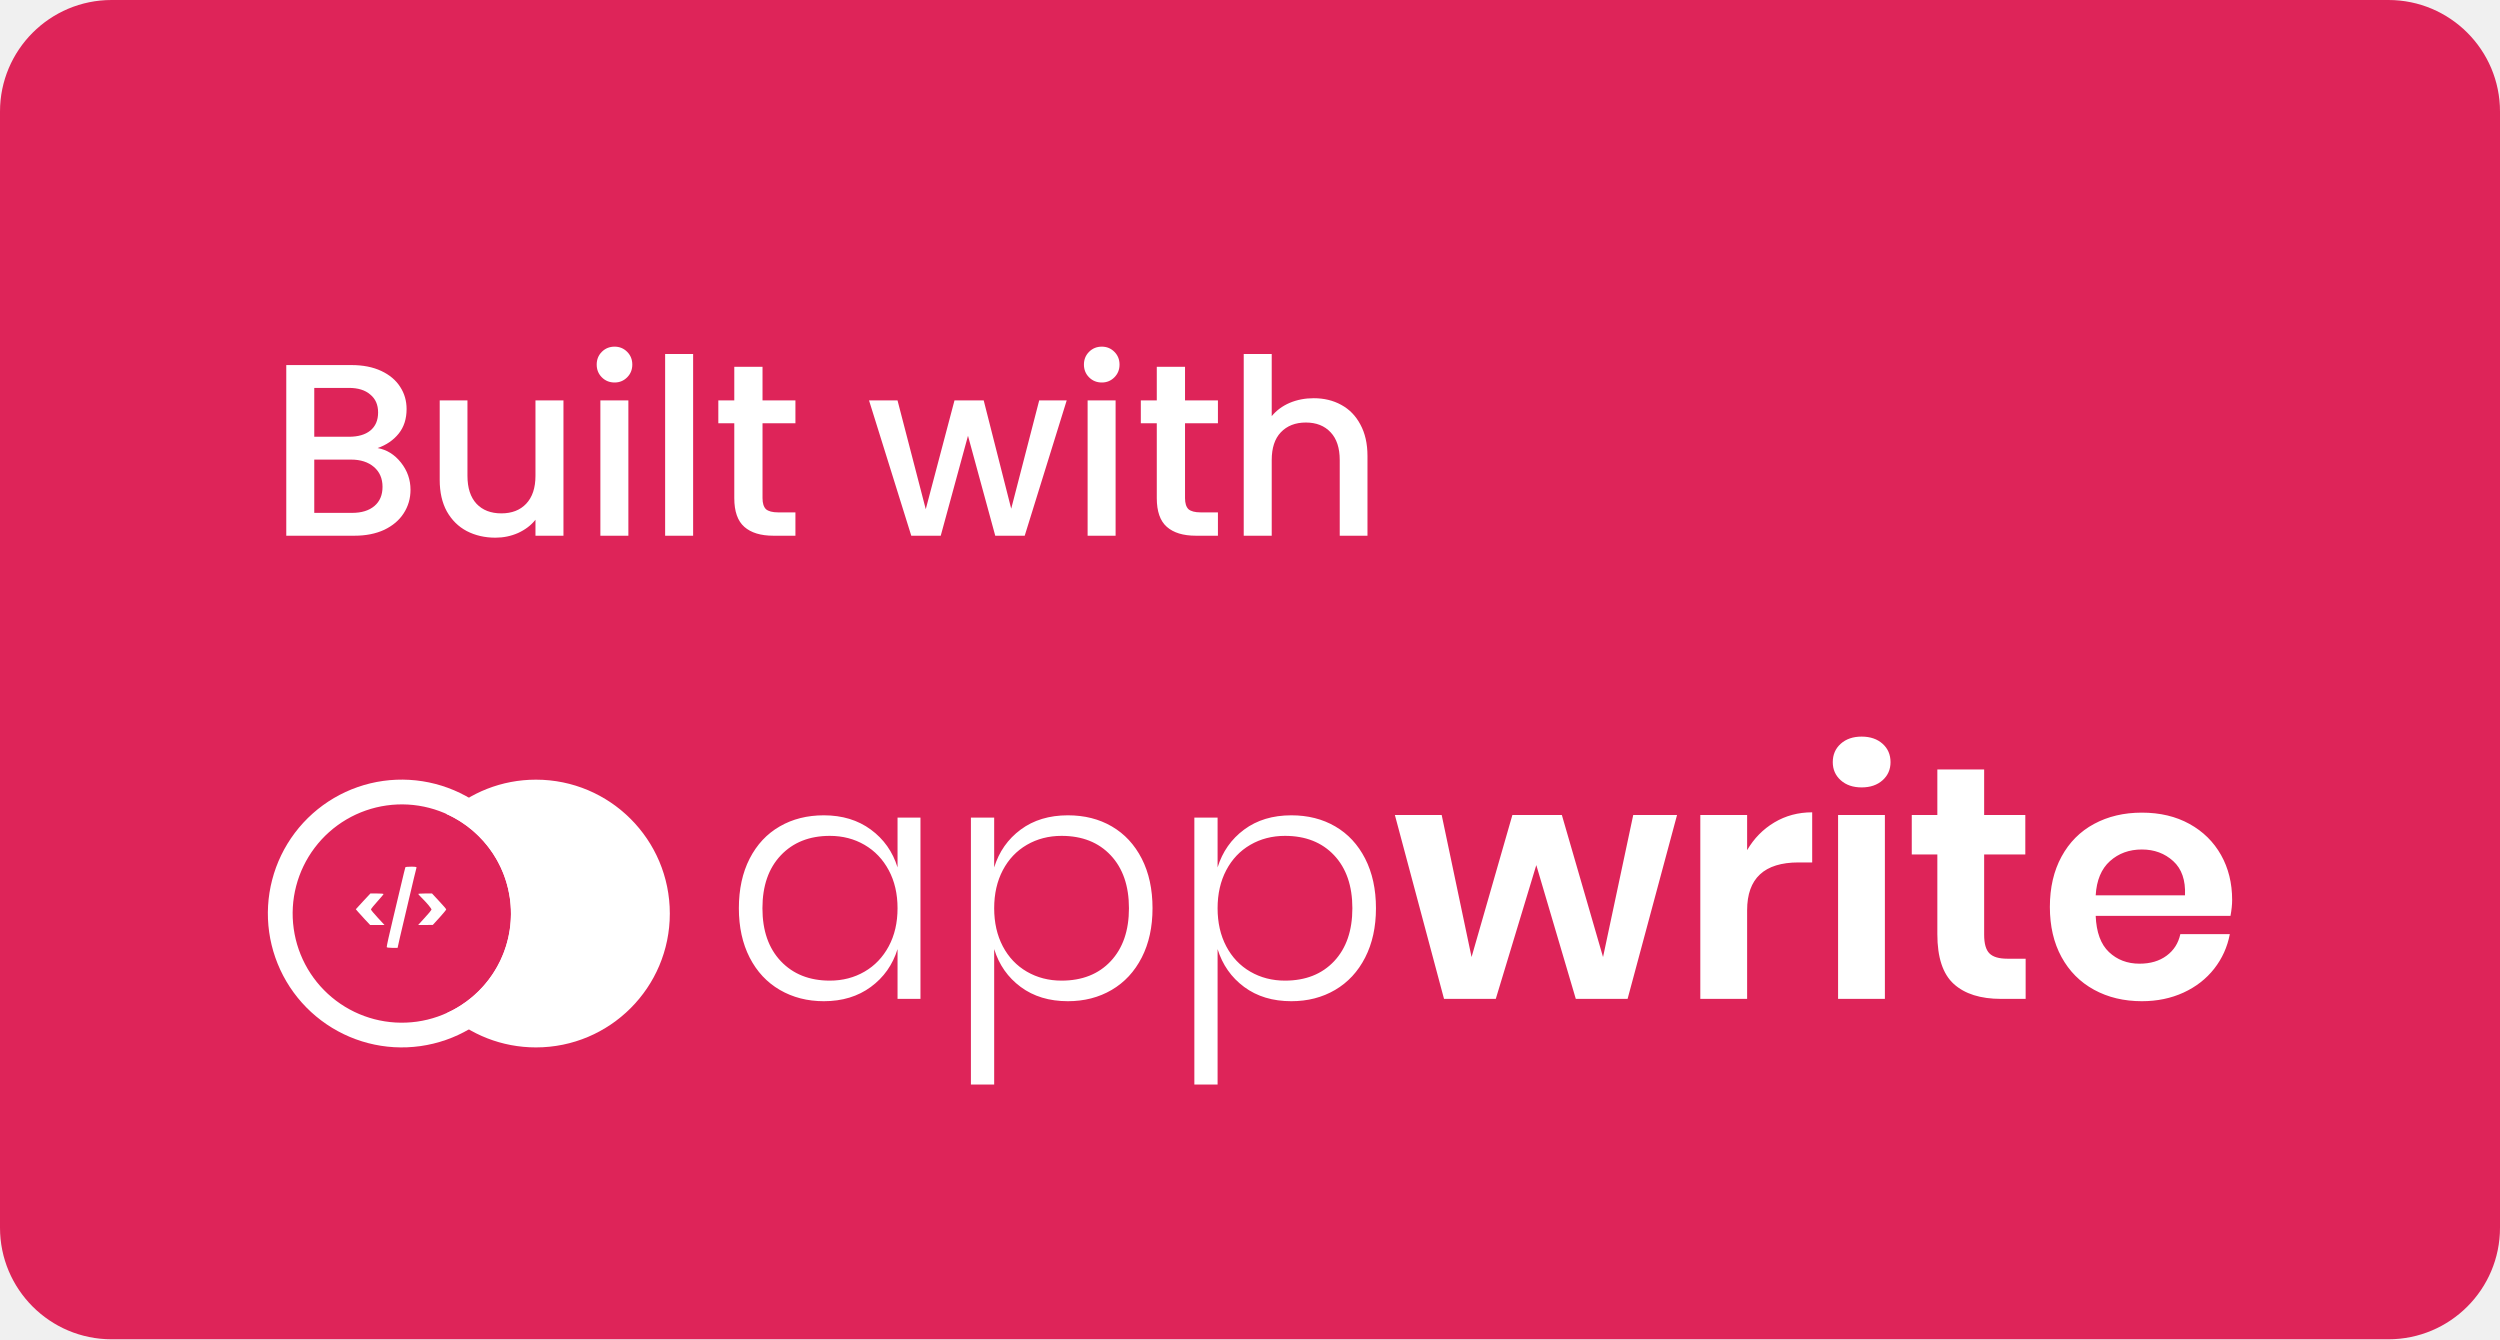
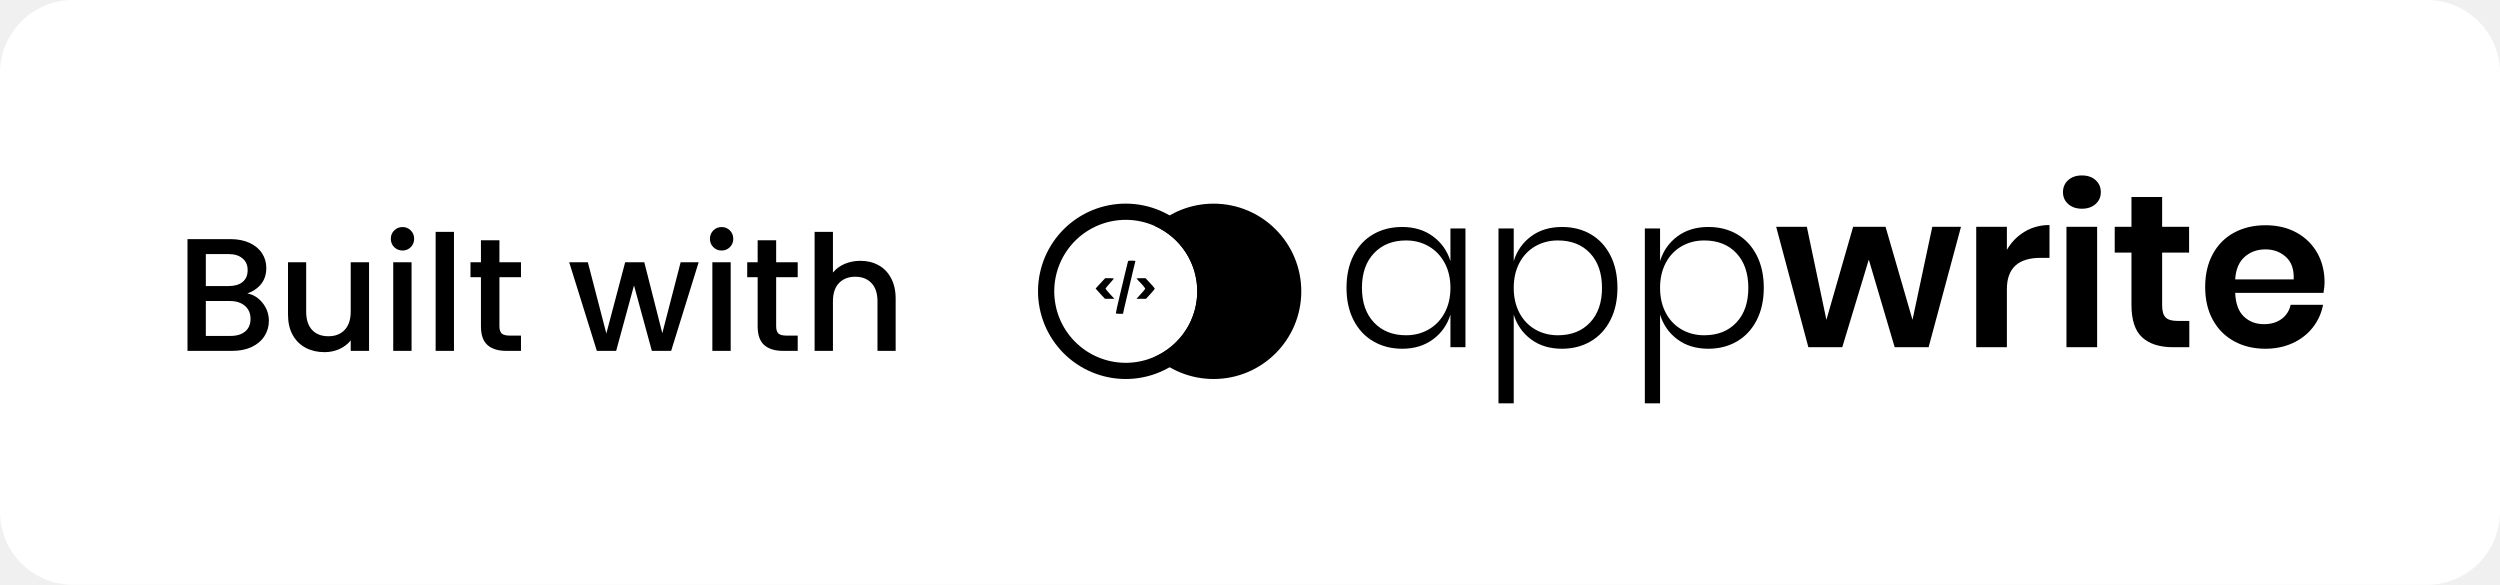
- <svg xmlns="http://www.w3.org/2000/svg" width="1120" height="600" viewBox="0 0 112 60" fill="none">
-   <rect width="112" height="60" rx="5" fill="#DE2459" />
-   <path d="M16.917 20.073C17.328 20.146 17.676 20.363 17.962 20.722C18.248 21.081 18.391 21.488 18.391 21.943C18.391 22.332 18.288 22.684 18.083 22.999C17.885 23.307 17.595 23.553 17.214 23.736C16.833 23.912 16.389 24 15.883 24H12.825V16.355H15.74C16.261 16.355 16.708 16.443 17.082 16.619C17.456 16.795 17.738 17.033 17.929 17.334C18.12 17.627 18.215 17.957 18.215 18.324C18.215 18.764 18.098 19.131 17.863 19.424C17.628 19.717 17.313 19.934 16.917 20.073ZM14.079 19.567H15.63C16.041 19.567 16.36 19.475 16.587 19.292C16.822 19.101 16.939 18.83 16.939 18.478C16.939 18.133 16.822 17.866 16.587 17.675C16.36 17.477 16.041 17.378 15.63 17.378H14.079V19.567ZM15.773 22.977C16.198 22.977 16.532 22.874 16.774 22.669C17.016 22.464 17.137 22.178 17.137 21.811C17.137 21.437 17.009 21.14 16.752 20.92C16.495 20.7 16.154 20.59 15.729 20.59H14.079V22.977H15.773ZM25.243 17.939V24H23.989V23.285C23.791 23.534 23.53 23.732 23.208 23.879C22.892 24.018 22.555 24.088 22.196 24.088C21.719 24.088 21.29 23.989 20.909 23.791C20.535 23.593 20.238 23.3 20.018 22.911C19.805 22.522 19.699 22.053 19.699 21.503V17.939H20.942V21.316C20.942 21.859 21.077 22.277 21.349 22.57C21.62 22.856 21.99 22.999 22.46 22.999C22.929 22.999 23.299 22.856 23.571 22.57C23.849 22.277 23.989 21.859 23.989 21.316V17.939H25.243ZM27.535 17.136C27.308 17.136 27.117 17.059 26.963 16.905C26.809 16.751 26.732 16.56 26.732 16.333C26.732 16.106 26.809 15.915 26.963 15.761C27.117 15.607 27.308 15.53 27.535 15.53C27.755 15.53 27.942 15.607 28.096 15.761C28.25 15.915 28.327 16.106 28.327 16.333C28.327 16.56 28.25 16.751 28.096 16.905C27.942 17.059 27.755 17.136 27.535 17.136ZM28.151 17.939V24H26.897V17.939H28.151ZM31.052 15.86V24H29.798V15.86H31.052ZM34.161 18.962V22.317C34.161 22.544 34.212 22.709 34.315 22.812C34.425 22.907 34.608 22.955 34.865 22.955H35.635V24H34.645C34.08 24 33.648 23.868 33.347 23.604C33.046 23.34 32.896 22.911 32.896 22.317V18.962H32.181V17.939H32.896V16.432H34.161V17.939H35.635V18.962H34.161ZM47.788 17.939L45.907 24H44.587L43.366 19.523L42.145 24H40.825L38.933 17.939H40.209L41.474 22.812L42.761 17.939H44.07L45.302 22.79L46.556 17.939H47.788ZM49.363 17.136C49.136 17.136 48.945 17.059 48.791 16.905C48.637 16.751 48.56 16.56 48.56 16.333C48.56 16.106 48.637 15.915 48.791 15.761C48.945 15.607 49.136 15.53 49.363 15.53C49.583 15.53 49.77 15.607 49.924 15.761C50.078 15.915 50.155 16.106 50.155 16.333C50.155 16.56 50.078 16.751 49.924 16.905C49.77 17.059 49.583 17.136 49.363 17.136ZM49.979 17.939V24H48.725V17.939H49.979ZM53.089 18.962V22.317C53.089 22.544 53.14 22.709 53.243 22.812C53.353 22.907 53.536 22.955 53.793 22.955H54.563V24H53.573C53.008 24 52.575 23.868 52.275 23.604C51.974 23.34 51.824 22.911 51.824 22.317V18.962H51.109V17.939H51.824V16.432H53.089V17.939H54.563V18.962H53.089ZM58.854 17.84C59.316 17.84 59.726 17.939 60.086 18.137C60.452 18.335 60.738 18.628 60.944 19.017C61.156 19.406 61.263 19.875 61.263 20.425V24H60.02V20.612C60.02 20.069 59.884 19.655 59.613 19.369C59.341 19.076 58.971 18.929 58.502 18.929C58.032 18.929 57.658 19.076 57.38 19.369C57.108 19.655 56.973 20.069 56.973 20.612V24H55.719V15.86H56.973V18.643C57.185 18.386 57.453 18.188 57.776 18.049C58.106 17.91 58.465 17.84 58.854 17.84Z" fill="white" />
-   <path d="M36.909 36.526C37.732 36.526 38.433 36.739 39.013 37.165C39.593 37.591 39.992 38.156 40.21 38.86V36.629H41.237V44.75H40.21V42.519C39.992 43.223 39.593 43.789 39.013 44.215C38.433 44.641 37.732 44.854 36.909 44.854C36.175 44.854 35.518 44.686 34.938 44.349C34.358 44.012 33.907 43.528 33.584 42.898C33.262 42.268 33.101 41.532 33.101 40.689C33.101 39.837 33.262 39.096 33.584 38.466C33.907 37.837 34.355 37.356 34.931 37.024C35.505 36.691 36.165 36.526 36.909 36.526ZM37.176 37.447C36.264 37.447 35.533 37.737 34.982 38.317C34.432 38.897 34.157 39.688 34.157 40.689C34.157 41.691 34.432 42.481 34.982 43.062C35.533 43.642 36.264 43.932 37.176 43.932C37.751 43.932 38.269 43.798 38.73 43.53C39.191 43.263 39.553 42.883 39.816 42.393C40.079 41.902 40.21 41.334 40.21 40.689C40.21 40.045 40.079 39.477 39.816 38.987C39.553 38.496 39.191 38.117 38.73 37.849C38.269 37.581 37.751 37.447 37.176 37.447ZM47.84 36.526C48.584 36.526 49.24 36.691 49.811 37.024C50.381 37.356 50.827 37.837 51.15 38.466C51.472 39.096 51.633 39.837 51.633 40.689C51.633 41.532 51.472 42.268 51.15 42.898C50.827 43.528 50.379 44.012 49.803 44.349C49.228 44.686 48.574 44.854 47.84 44.854C47.007 44.854 46.303 44.641 45.728 44.215C45.153 43.789 44.756 43.223 44.539 42.519V48.587H43.497V36.629H44.539V38.86C44.756 38.156 45.153 37.591 45.728 37.165C46.303 36.739 47.007 36.526 47.84 36.526ZM47.558 37.447C46.983 37.447 46.464 37.581 46.003 37.849C45.542 38.117 45.183 38.496 44.925 38.987C44.668 39.477 44.539 40.045 44.539 40.689C44.539 41.334 44.668 41.902 44.925 42.393C45.183 42.883 45.542 43.263 46.003 43.53C46.464 43.798 46.983 43.932 47.558 43.932C48.48 43.932 49.214 43.642 49.759 43.062C50.304 42.481 50.577 41.691 50.577 40.689C50.577 39.688 50.304 38.897 49.759 38.317C49.214 37.737 48.48 37.447 47.558 37.447ZM57.85 36.526C58.593 36.526 59.25 36.691 59.82 37.024C60.391 37.356 60.837 37.837 61.159 38.466C61.481 39.096 61.643 39.837 61.643 40.689C61.643 41.532 61.481 42.268 61.159 42.898C60.837 43.528 60.388 44.012 59.813 44.349C59.238 44.686 58.583 44.854 57.85 44.854C57.017 44.854 56.313 44.641 55.738 44.215C55.163 43.789 54.766 43.223 54.548 42.519V48.587H53.507V36.629H54.548V38.86C54.766 38.156 55.163 37.591 55.738 37.165C56.313 36.739 57.017 36.526 57.85 36.526ZM57.567 37.447C56.992 37.447 56.474 37.581 56.013 37.849C55.552 38.117 55.193 38.496 54.935 38.987C54.677 39.477 54.548 40.045 54.548 40.689C54.548 41.334 54.677 41.902 54.935 42.393C55.193 42.883 55.552 43.263 56.013 43.53C56.474 43.798 56.992 43.932 57.567 43.932C58.489 43.932 59.223 43.642 59.769 43.062C60.314 42.481 60.586 41.691 60.586 40.689C60.586 39.688 60.314 38.897 59.769 38.317C59.223 37.737 58.489 37.447 57.567 37.447ZM73.169 36.511H75.132L72.916 44.75H70.596L68.826 38.756L67.011 44.75H64.692L62.49 36.511H64.587L65.926 42.876L67.755 36.511H69.971L71.816 42.876L73.169 36.511ZM78.271 38.087C78.578 37.561 78.984 37.147 79.49 36.845C79.996 36.543 80.561 36.392 81.186 36.392V38.637H80.576C79.039 38.637 78.271 39.351 78.271 40.779V44.75H76.174V36.511H78.271V38.087ZM82.108 34.145C82.108 33.808 82.227 33.533 82.465 33.32C82.703 33.107 83.015 33 83.401 33C83.788 33 84.101 33.107 84.339 33.32C84.577 33.533 84.696 33.808 84.696 34.145C84.696 34.472 84.577 34.743 84.339 34.956C84.101 35.169 83.788 35.276 83.401 35.276C83.015 35.276 82.703 35.169 82.465 34.956C82.227 34.743 82.108 34.472 82.108 34.145ZM82.346 36.511H84.443V44.75H82.346V36.511ZM89.931 42.95H90.749V44.75H89.648C88.726 44.75 88.02 44.527 87.529 44.081C87.038 43.635 86.793 42.891 86.793 41.85V38.28H85.647V36.511H86.793V34.473H88.89V36.511H90.734V38.28H88.89V41.88C88.89 42.276 88.969 42.554 89.128 42.713C89.286 42.871 89.554 42.95 89.931 42.95ZM100 40.318C100 40.526 99.975 40.764 99.926 41.032H93.887C93.917 41.766 94.115 42.306 94.482 42.653C94.849 43 95.305 43.173 95.851 43.173C96.337 43.173 96.74 43.054 97.062 42.816C97.385 42.579 97.59 42.257 97.679 41.85H99.896C99.787 42.425 99.554 42.941 99.197 43.397C98.84 43.853 98.381 44.21 97.822 44.468C97.261 44.725 96.639 44.854 95.955 44.854C95.152 44.854 94.438 44.683 93.813 44.341C93.188 43.999 92.703 43.511 92.356 42.876C92.008 42.241 91.834 41.493 91.834 40.63C91.834 39.767 92.008 39.016 92.356 38.377C92.703 37.738 93.188 37.249 93.813 36.912C94.438 36.575 95.152 36.406 95.955 36.406C96.767 36.406 97.479 36.575 98.089 36.912C98.699 37.249 99.169 37.713 99.502 38.303C99.834 38.892 100 39.564 100 40.318ZM97.888 40.11C97.918 39.435 97.742 38.924 97.36 38.577C96.978 38.23 96.51 38.057 95.955 38.057C95.39 38.057 94.914 38.23 94.527 38.577C94.14 38.924 93.927 39.435 93.887 40.11H97.888Z" fill="white" />
-   <path d="M30.008 40.927C30.008 44.239 27.323 46.924 24.01 46.924C22.472 46.924 21.069 46.345 20.007 45.392C21.708 44.627 22.892 42.917 22.892 40.931C22.892 38.942 21.705 37.231 20.001 36.467C21.063 35.511 22.469 34.929 24.01 34.929C27.323 34.929 30.008 37.615 30.008 40.927Z" fill="white" />
-   <path d="M21.613 36.14C20.985 35.665 20.268 35.318 19.506 35.12C18.743 34.922 17.949 34.876 17.169 34.984C16.388 35.093 15.637 35.355 14.958 35.754C14.279 36.154 13.685 36.683 13.21 37.312C12.736 37.941 12.389 38.657 12.192 39.42C11.994 40.182 11.949 40.977 12.058 41.757C12.168 42.537 12.43 43.288 12.829 43.967C13.229 44.646 13.759 45.24 14.388 45.714C15.658 46.672 17.256 47.087 18.831 46.866C20.407 46.646 21.83 45.809 22.788 44.539C23.746 43.27 24.16 41.671 23.94 40.096C23.72 38.521 22.883 37.098 21.613 36.14V36.14ZM20.946 37.023C21.981 37.805 22.664 38.965 22.843 40.249C23.023 41.534 22.685 42.837 21.904 43.872C21.123 44.908 19.962 45.59 18.678 45.77C17.393 45.949 16.09 45.611 15.055 44.83C14.02 44.049 13.337 42.889 13.158 41.604C12.978 40.32 13.316 39.017 14.097 37.981C14.878 36.946 16.039 36.264 17.323 36.084C18.608 35.904 19.911 36.242 20.946 37.023Z" fill="white" />
-   <path d="M18.161 38.852C18.154 38.87 18.062 39.23 17.964 39.657C17.861 40.084 17.699 40.758 17.607 41.157C17.431 41.888 17.325 42.368 17.325 42.432C17.325 42.449 17.434 42.464 17.568 42.464H17.812L17.921 41.976C17.985 41.712 18.126 41.104 18.239 40.628C18.352 40.151 18.49 39.572 18.543 39.339C18.596 39.106 18.649 38.894 18.659 38.87C18.67 38.838 18.61 38.827 18.426 38.827C18.288 38.827 18.168 38.838 18.161 38.852ZM16.265 40.38L15.941 40.734L16.036 40.846C16.089 40.91 16.234 41.069 16.357 41.2L16.583 41.44H17.226L16.922 41.111C16.756 40.935 16.619 40.765 16.619 40.744C16.619 40.719 16.746 40.561 16.901 40.391C17.056 40.218 17.183 40.07 17.183 40.052C17.183 40.038 17.049 40.028 16.887 40.028H16.594L16.265 40.38ZM18.737 40.049C18.737 40.059 18.797 40.126 18.871 40.2C19.146 40.476 19.341 40.709 19.33 40.755C19.323 40.779 19.189 40.945 19.026 41.118L18.733 41.44H19.062L19.39 41.436L19.69 41.108C19.856 40.924 19.99 40.762 19.99 40.741C19.99 40.723 19.849 40.557 19.672 40.37L19.355 40.028H19.047C18.874 40.028 18.737 40.038 18.737 40.049Z" fill="white" />
+ <svg xmlns="http://www.w3.org/2000/svg" width="1710" height="400" viewBox="0 0 171 40" fill="none">
+   <rect width="171" height="40" rx="5" fill="white" />
+   <path d="M16.917 20.073C17.328 20.146 17.676 20.363 17.962 20.722C18.248 21.081 18.391 21.488 18.391 21.943C18.391 22.332 18.288 22.684 18.083 22.999C17.885 23.307 17.595 23.553 17.214 23.736C16.833 23.912 16.389 24 15.883 24H12.825V16.355H15.74C16.261 16.355 16.708 16.443 17.082 16.619C17.456 16.795 17.738 17.033 17.929 17.334C18.12 17.627 18.215 17.957 18.215 18.324C18.215 18.764 18.098 19.131 17.863 19.424C17.628 19.717 17.313 19.934 16.917 20.073ZM14.079 19.567H15.63C16.041 19.567 16.36 19.475 16.587 19.292C16.822 19.101 16.939 18.83 16.939 18.478C16.939 18.133 16.822 17.866 16.587 17.675C16.36 17.477 16.041 17.378 15.63 17.378H14.079V19.567ZM15.773 22.977C16.198 22.977 16.532 22.874 16.774 22.669C17.016 22.464 17.137 22.178 17.137 21.811C17.137 21.437 17.009 21.14 16.752 20.92C16.495 20.7 16.154 20.59 15.729 20.59H14.079V22.977H15.773ZM25.243 17.939V24H23.989V23.285C23.791 23.534 23.53 23.732 23.208 23.879C22.892 24.018 22.555 24.088 22.196 24.088C21.719 24.088 21.29 23.989 20.909 23.791C20.535 23.593 20.238 23.3 20.018 22.911C19.805 22.522 19.699 22.053 19.699 21.503V17.939H20.942V21.316C20.942 21.859 21.077 22.277 21.349 22.57C21.62 22.856 21.99 22.999 22.46 22.999C22.929 22.999 23.299 22.856 23.571 22.57C23.849 22.277 23.989 21.859 23.989 21.316V17.939H25.243ZM27.535 17.136C27.308 17.136 27.117 17.059 26.963 16.905C26.809 16.751 26.732 16.56 26.732 16.333C26.732 16.106 26.809 15.915 26.963 15.761C27.117 15.607 27.308 15.53 27.535 15.53C27.755 15.53 27.942 15.607 28.096 15.761C28.25 15.915 28.327 16.106 28.327 16.333C28.327 16.56 28.25 16.751 28.096 16.905C27.942 17.059 27.755 17.136 27.535 17.136ZM28.151 17.939V24H26.897V17.939H28.151ZM31.052 15.86V24H29.798V15.86H31.052ZM34.161 18.962V22.317C34.161 22.544 34.212 22.709 34.315 22.812C34.425 22.907 34.608 22.955 34.865 22.955H35.635V24H34.645C34.08 24 33.648 23.868 33.347 23.604C33.046 23.34 32.896 22.911 32.896 22.317V18.962H32.181V17.939H32.896V16.432H34.161V17.939H35.635V18.962H34.161ZM47.788 17.939L45.907 24H44.587L43.366 19.523L42.145 24H40.825L38.933 17.939H40.209L41.474 22.812L42.761 17.939H44.07L45.302 22.79L46.556 17.939H47.788ZM49.363 17.136C49.136 17.136 48.945 17.059 48.791 16.905C48.637 16.751 48.56 16.56 48.56 16.333C48.56 16.106 48.637 15.915 48.791 15.761C48.945 15.607 49.136 15.53 49.363 15.53C49.583 15.53 49.77 15.607 49.924 15.761C50.078 15.915 50.155 16.106 50.155 16.333C50.155 16.56 50.078 16.751 49.924 16.905C49.77 17.059 49.583 17.136 49.363 17.136ZM49.979 17.939V24H48.725V17.939H49.979ZM53.089 18.962V22.317C53.089 22.544 53.14 22.709 53.243 22.812C53.353 22.907 53.536 22.955 53.793 22.955H54.563V24H53.573C53.008 24 52.575 23.868 52.275 23.604C51.974 23.34 51.824 22.911 51.824 22.317V18.962H51.109V17.939H51.824V16.432H53.089V17.939H54.563V18.962H53.089ZM58.854 17.84C59.316 17.84 59.726 17.939 60.086 18.137C60.452 18.335 60.738 18.628 60.944 19.017C61.156 19.406 61.263 19.875 61.263 20.425V24H60.02V20.612C60.02 20.069 59.884 19.655 59.613 19.369C59.341 19.076 58.971 18.929 58.502 18.929C58.032 18.929 57.658 19.076 57.38 19.369C57.108 19.655 56.973 20.069 56.973 20.612V24H55.719V15.86H56.973V18.643C57.185 18.386 57.453 18.188 57.776 18.049C58.106 17.91 58.465 17.84 58.854 17.84Z" fill="black" />
+   <path d="M95.909 15.525C96.732 15.525 97.433 15.739 98.013 16.165C98.593 16.591 98.992 17.156 99.21 17.86V15.629H100.237V23.75H99.21V21.519C98.992 22.223 98.593 22.789 98.013 23.215C97.433 23.641 96.732 23.854 95.909 23.854C95.175 23.854 94.518 23.686 93.938 23.349C93.358 23.012 92.907 22.528 92.584 21.898C92.262 21.268 92.101 20.532 92.101 19.689C92.101 18.837 92.262 18.096 92.584 17.466C92.907 16.837 93.355 16.356 93.93 16.024C94.505 15.691 95.165 15.525 95.909 15.525ZM96.176 16.447C95.264 16.447 94.533 16.737 93.982 17.317C93.432 17.897 93.157 18.688 93.157 19.689C93.157 20.691 93.432 21.482 93.982 22.061C94.533 22.642 95.264 22.932 96.176 22.932C96.751 22.932 97.269 22.798 97.73 22.53C98.191 22.263 98.553 21.884 98.816 21.393C99.079 20.902 99.21 20.334 99.21 19.689C99.21 19.045 99.079 18.477 98.816 17.987C98.553 17.496 98.191 17.117 97.73 16.849C97.269 16.581 96.751 16.447 96.176 16.447ZM106.84 15.525C107.584 15.525 108.241 15.691 108.811 16.024C109.381 16.356 109.827 16.837 110.15 17.466C110.472 18.096 110.633 18.837 110.633 19.689C110.633 20.532 110.472 21.268 110.15 21.898C109.827 22.528 109.378 23.012 108.803 23.349C108.228 23.686 107.574 23.854 106.84 23.854C106.007 23.854 105.303 23.641 104.728 23.215C104.153 22.789 103.756 22.223 103.539 21.519V27.587H102.497V15.629H103.539V17.86C103.756 17.156 104.153 16.591 104.728 16.165C105.303 15.739 106.007 15.525 106.84 15.525ZM106.558 16.447C105.983 16.447 105.464 16.581 105.003 16.849C104.542 17.117 104.183 17.496 103.925 17.987C103.668 18.477 103.539 19.045 103.539 19.689C103.539 20.334 103.668 20.902 103.925 21.393C104.183 21.884 104.542 22.263 105.003 22.53C105.464 22.798 105.983 22.932 106.558 22.932C107.48 22.932 108.214 22.642 108.759 22.061C109.304 21.482 109.577 20.691 109.577 19.689C109.577 18.688 109.304 17.897 108.759 17.317C108.214 16.737 107.48 16.447 106.558 16.447ZM116.85 15.525C117.593 15.525 118.25 15.691 118.82 16.024C119.391 16.356 119.837 16.837 120.159 17.466C120.481 18.096 120.643 18.837 120.643 19.689C120.643 20.532 120.481 21.268 120.159 21.898C119.837 22.528 119.388 23.012 118.813 23.349C118.238 23.686 117.583 23.854 116.85 23.854C116.017 23.854 115.313 23.641 114.738 23.215C114.163 22.789 113.766 22.223 113.548 21.519V27.587H112.507V15.629H113.548V17.86C113.766 17.156 114.163 16.591 114.738 16.165C115.313 15.739 116.017 15.525 116.85 15.525ZM116.567 16.447C115.992 16.447 115.474 16.581 115.013 16.849C114.552 17.117 114.193 17.496 113.935 17.987C113.677 18.477 113.548 19.045 113.548 19.689C113.548 20.334 113.677 20.902 113.935 21.393C114.193 21.884 114.552 22.263 115.013 22.53C115.474 22.798 115.992 22.932 116.567 22.932C117.489 22.932 118.223 22.642 118.769 22.061C119.314 21.482 119.586 20.691 119.586 19.689C119.586 18.688 119.314 17.897 118.769 17.317C118.223 16.737 117.489 16.447 116.567 16.447ZM132.169 15.511H134.132L131.916 23.75H129.596L127.826 17.756L126.011 23.75H123.692L121.49 15.511H123.587L124.926 21.876L126.755 15.511H128.971L130.815 21.876L132.169 15.511ZM137.271 17.087C137.578 16.561 137.984 16.147 138.49 15.845C138.996 15.543 139.561 15.392 140.186 15.392V17.637H139.576C138.039 17.637 137.271 18.351 137.271 19.779V23.75H135.174V15.511H137.271V17.087ZM141.108 13.145C141.108 12.808 141.227 12.533 141.465 12.32C141.703 12.107 142.015 12 142.401 12C142.788 12 143.101 12.107 143.339 12.32C143.577 12.533 143.696 12.808 143.696 13.145C143.696 13.472 143.577 13.743 143.339 13.956C143.101 14.169 142.788 14.276 142.401 14.276C142.015 14.276 141.703 14.169 141.465 13.956C141.227 13.743 141.108 13.472 141.108 13.145ZM141.346 15.511H143.443V23.75H141.346V15.511ZM148.931 21.95H149.749V23.75H148.648C147.726 23.75 147.02 23.527 146.529 23.081C146.038 22.634 145.792 21.891 145.792 20.85V17.28H144.647V15.511H145.792V13.473H147.89V15.511H149.734V17.28H147.89V20.88C147.89 21.276 147.969 21.554 148.128 21.713C148.286 21.871 148.554 21.95 148.931 21.95ZM159 19.318C159 19.526 158.975 19.764 158.926 20.032H152.887C152.917 20.765 153.115 21.306 153.482 21.653C153.849 22 154.305 22.173 154.851 22.173C155.337 22.173 155.74 22.054 156.062 21.816C156.384 21.579 156.59 21.257 156.679 20.85H158.896C158.787 21.425 158.554 21.941 158.197 22.396C157.84 22.853 157.381 23.21 156.822 23.468C156.261 23.725 155.639 23.854 154.955 23.854C154.152 23.854 153.438 23.683 152.813 23.341C152.188 22.999 151.703 22.511 151.356 21.876C151.008 21.241 150.834 20.493 150.834 19.63C150.834 18.767 151.008 18.016 151.356 17.377C151.703 16.738 152.188 16.249 152.813 15.912C153.438 15.575 154.152 15.406 154.955 15.406C155.767 15.406 156.479 15.575 157.089 15.912C157.699 16.249 158.17 16.713 158.502 17.302C158.834 17.892 159 18.564 159 19.318ZM156.888 19.11C156.918 18.435 156.742 17.924 156.36 17.577C155.978 17.23 155.51 17.057 154.955 17.057C154.39 17.057 153.914 17.23 153.527 17.577C153.14 17.924 152.927 18.435 152.887 19.11H156.888Z" fill="black" />
+   <path d="M89.008 19.927C89.008 23.239 86.323 25.924 83.01 25.924C81.472 25.924 80.069 25.345 79.007 24.392C80.708 23.627 81.892 21.917 81.892 19.931C81.892 17.942 80.705 16.231 79.001 15.467C80.063 14.511 81.469 13.93 83.01 13.93C86.323 13.93 89.008 16.615 89.008 19.927Z" fill="black" />
+   <path d="M80.613 15.14C79.984 14.665 79.269 14.318 78.506 14.12C77.743 13.922 76.949 13.876 76.169 13.985C75.388 14.093 74.637 14.355 73.958 14.754C73.279 15.154 72.685 15.683 72.21 16.312C71.736 16.941 71.389 17.657 71.192 18.42C70.994 19.183 70.949 19.977 71.058 20.757C71.168 21.537 71.43 22.288 71.829 22.967C72.229 23.646 72.759 24.24 73.388 24.714C74.658 25.672 76.256 26.087 77.831 25.866C79.406 25.646 80.83 24.809 81.788 23.539C82.746 22.27 83.16 20.671 82.94 19.096C82.72 17.521 81.883 16.098 80.613 15.14V15.14ZM79.946 16.023C80.981 16.805 81.664 17.965 81.844 19.25C82.023 20.534 81.685 21.837 80.904 22.872C80.123 23.908 78.962 24.59 77.678 24.77C76.393 24.949 75.09 24.611 74.055 23.83C73.02 23.049 72.337 21.889 72.158 20.604C71.978 19.32 72.316 18.017 73.097 16.981C73.878 15.946 75.039 15.264 76.323 15.084C77.608 14.904 78.911 15.242 79.946 16.023Z" fill="black" />
+   <path d="M77.161 17.852C77.154 17.87 77.062 18.23 76.964 18.657C76.861 19.084 76.699 19.758 76.607 20.157C76.431 20.888 76.325 21.368 76.325 21.432C76.325 21.449 76.434 21.464 76.568 21.464H76.812L76.921 20.976C76.985 20.712 77.126 20.104 77.239 19.628C77.352 19.151 77.49 18.572 77.543 18.339C77.596 18.106 77.649 17.894 77.659 17.87C77.67 17.838 77.61 17.827 77.426 17.827C77.288 17.827 77.168 17.838 77.161 17.852ZM75.265 19.381L74.941 19.734L75.036 19.846C75.089 19.91 75.234 20.069 75.357 20.2L75.583 20.44H76.226L75.922 20.111C75.756 19.935 75.618 19.765 75.618 19.744C75.618 19.72 75.746 19.561 75.901 19.391C76.056 19.218 76.183 19.07 76.183 19.052C76.183 19.038 76.049 19.027 75.887 19.027H75.594L75.265 19.381ZM77.737 19.049C77.737 19.059 77.797 19.126 77.871 19.201C78.146 19.476 78.341 19.709 78.33 19.755C78.323 19.779 78.189 19.945 78.026 20.118L77.734 20.44H78.062L78.39 20.436L78.69 20.108C78.856 19.924 78.99 19.762 78.99 19.741C78.99 19.723 78.849 19.557 78.672 19.37L78.355 19.027H78.047C77.874 19.027 77.737 19.038 77.737 19.049Z" fill="black" />
</svg>
